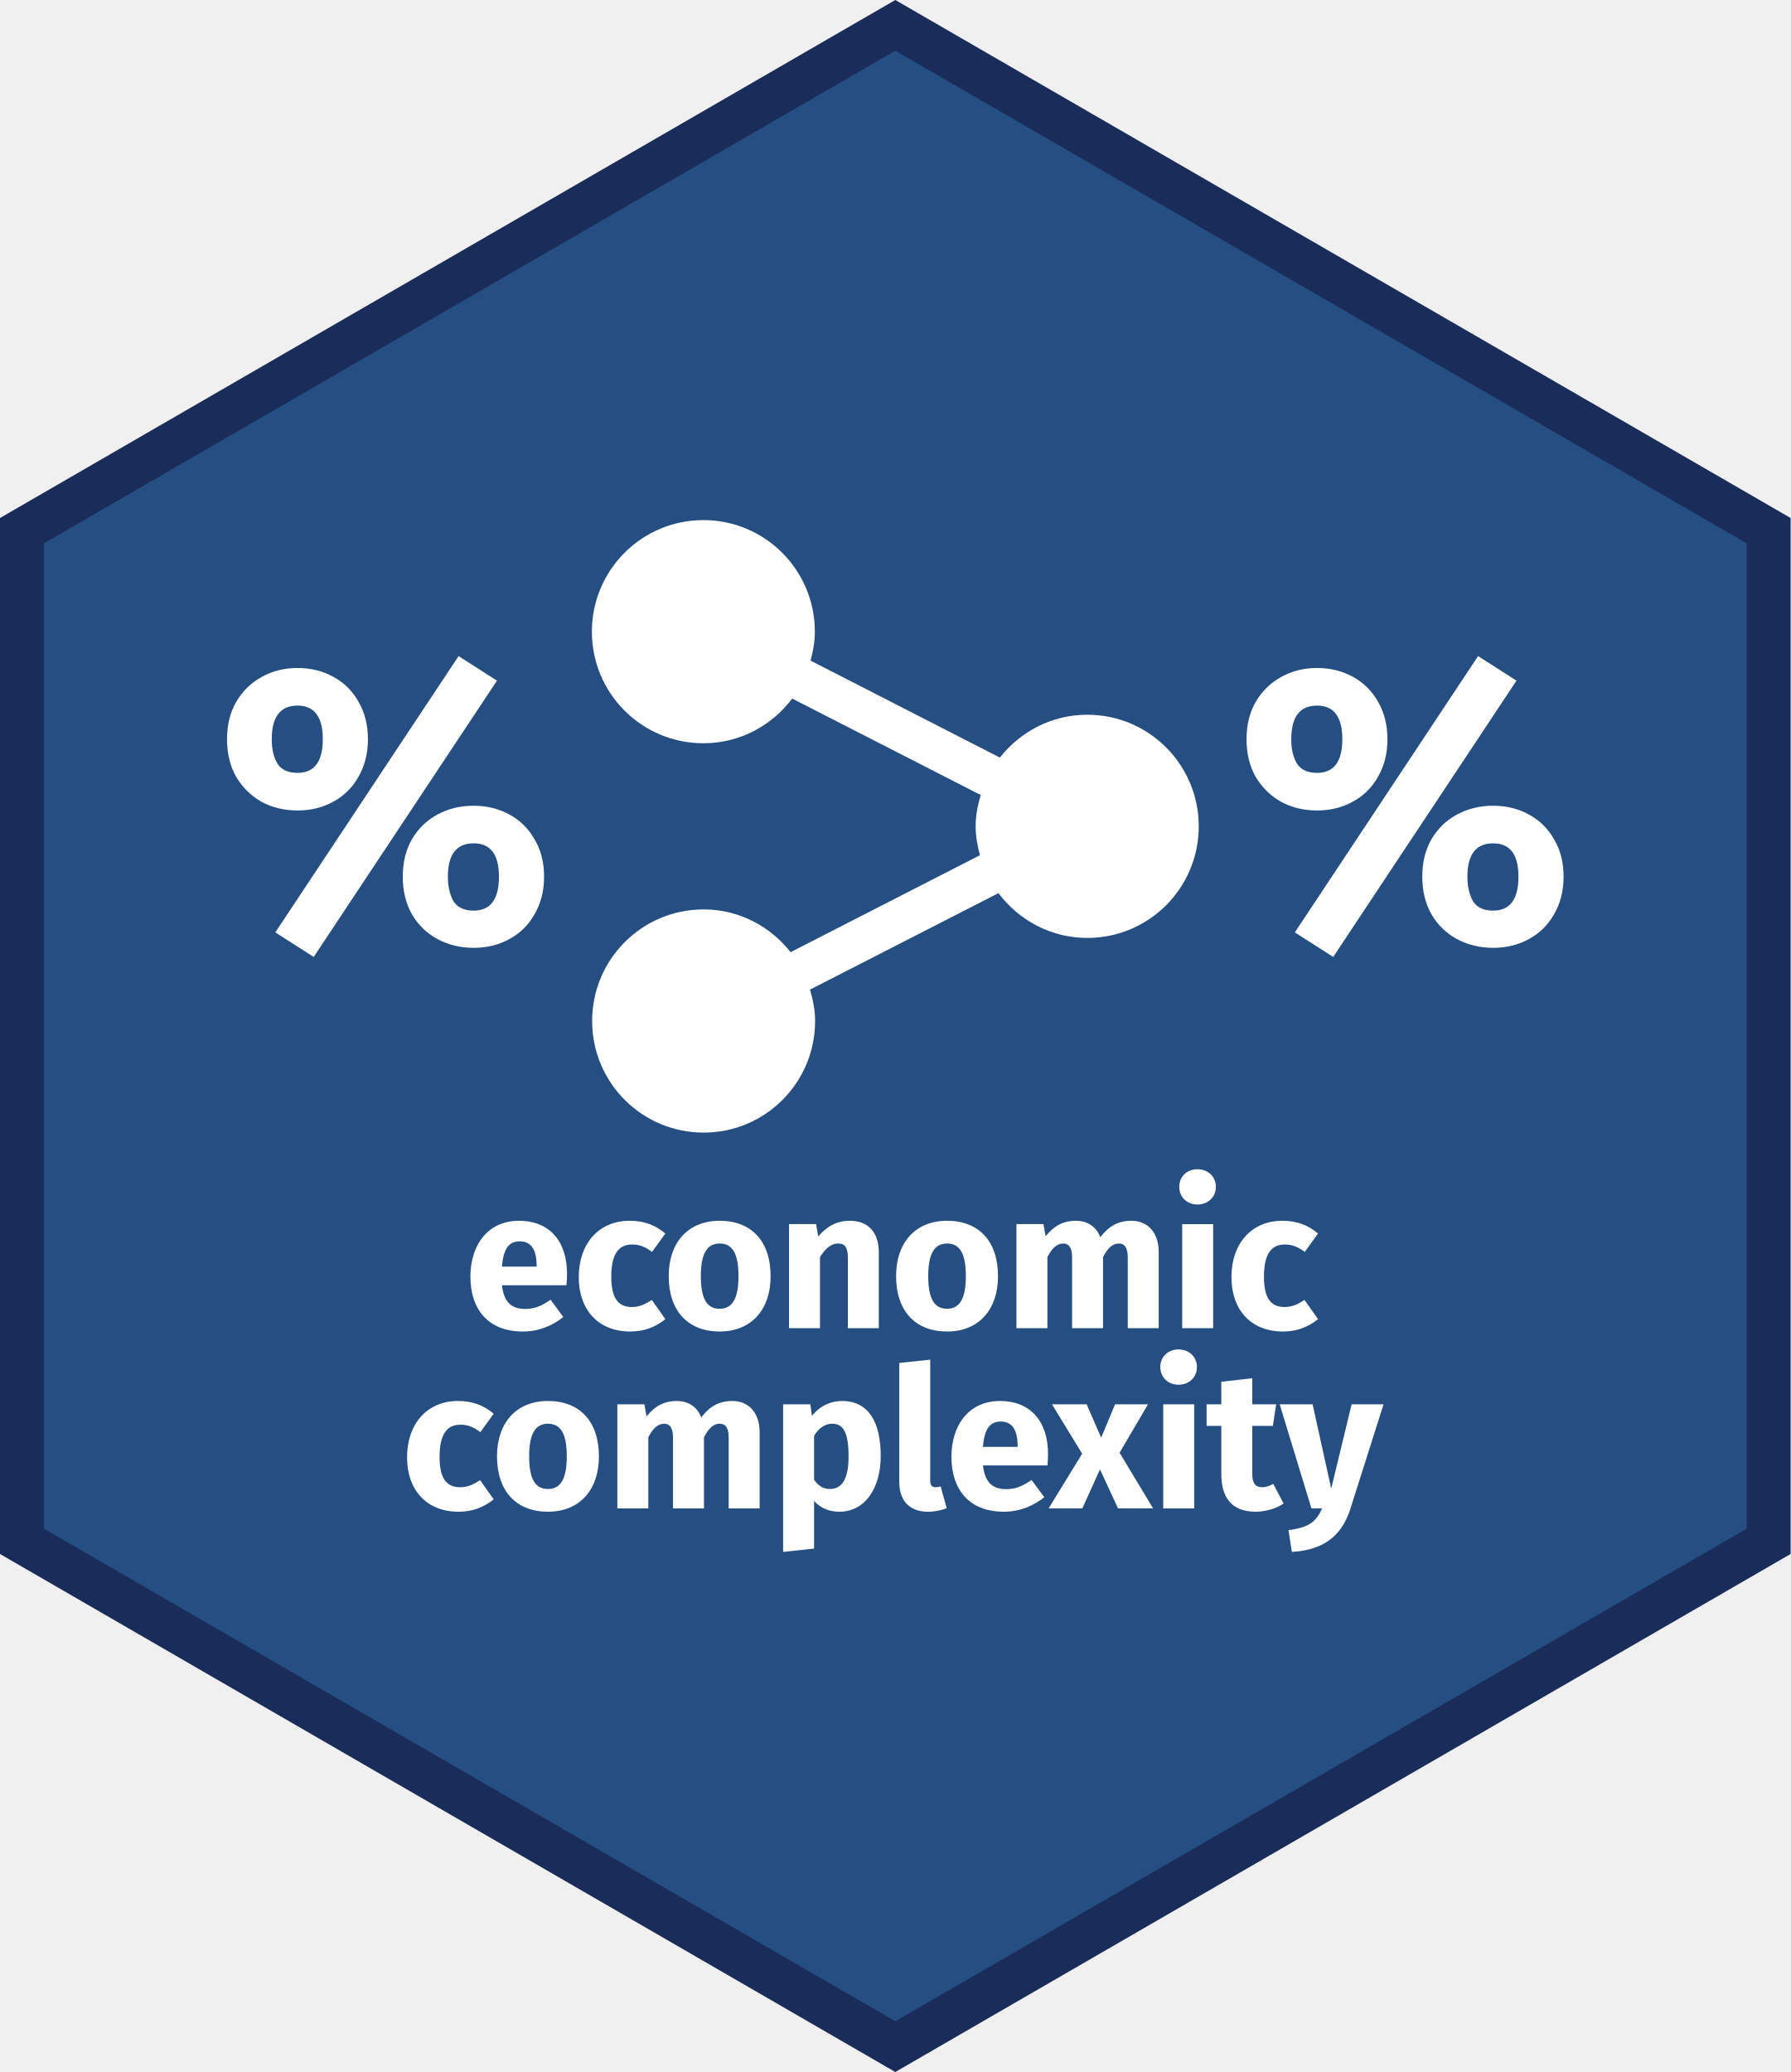
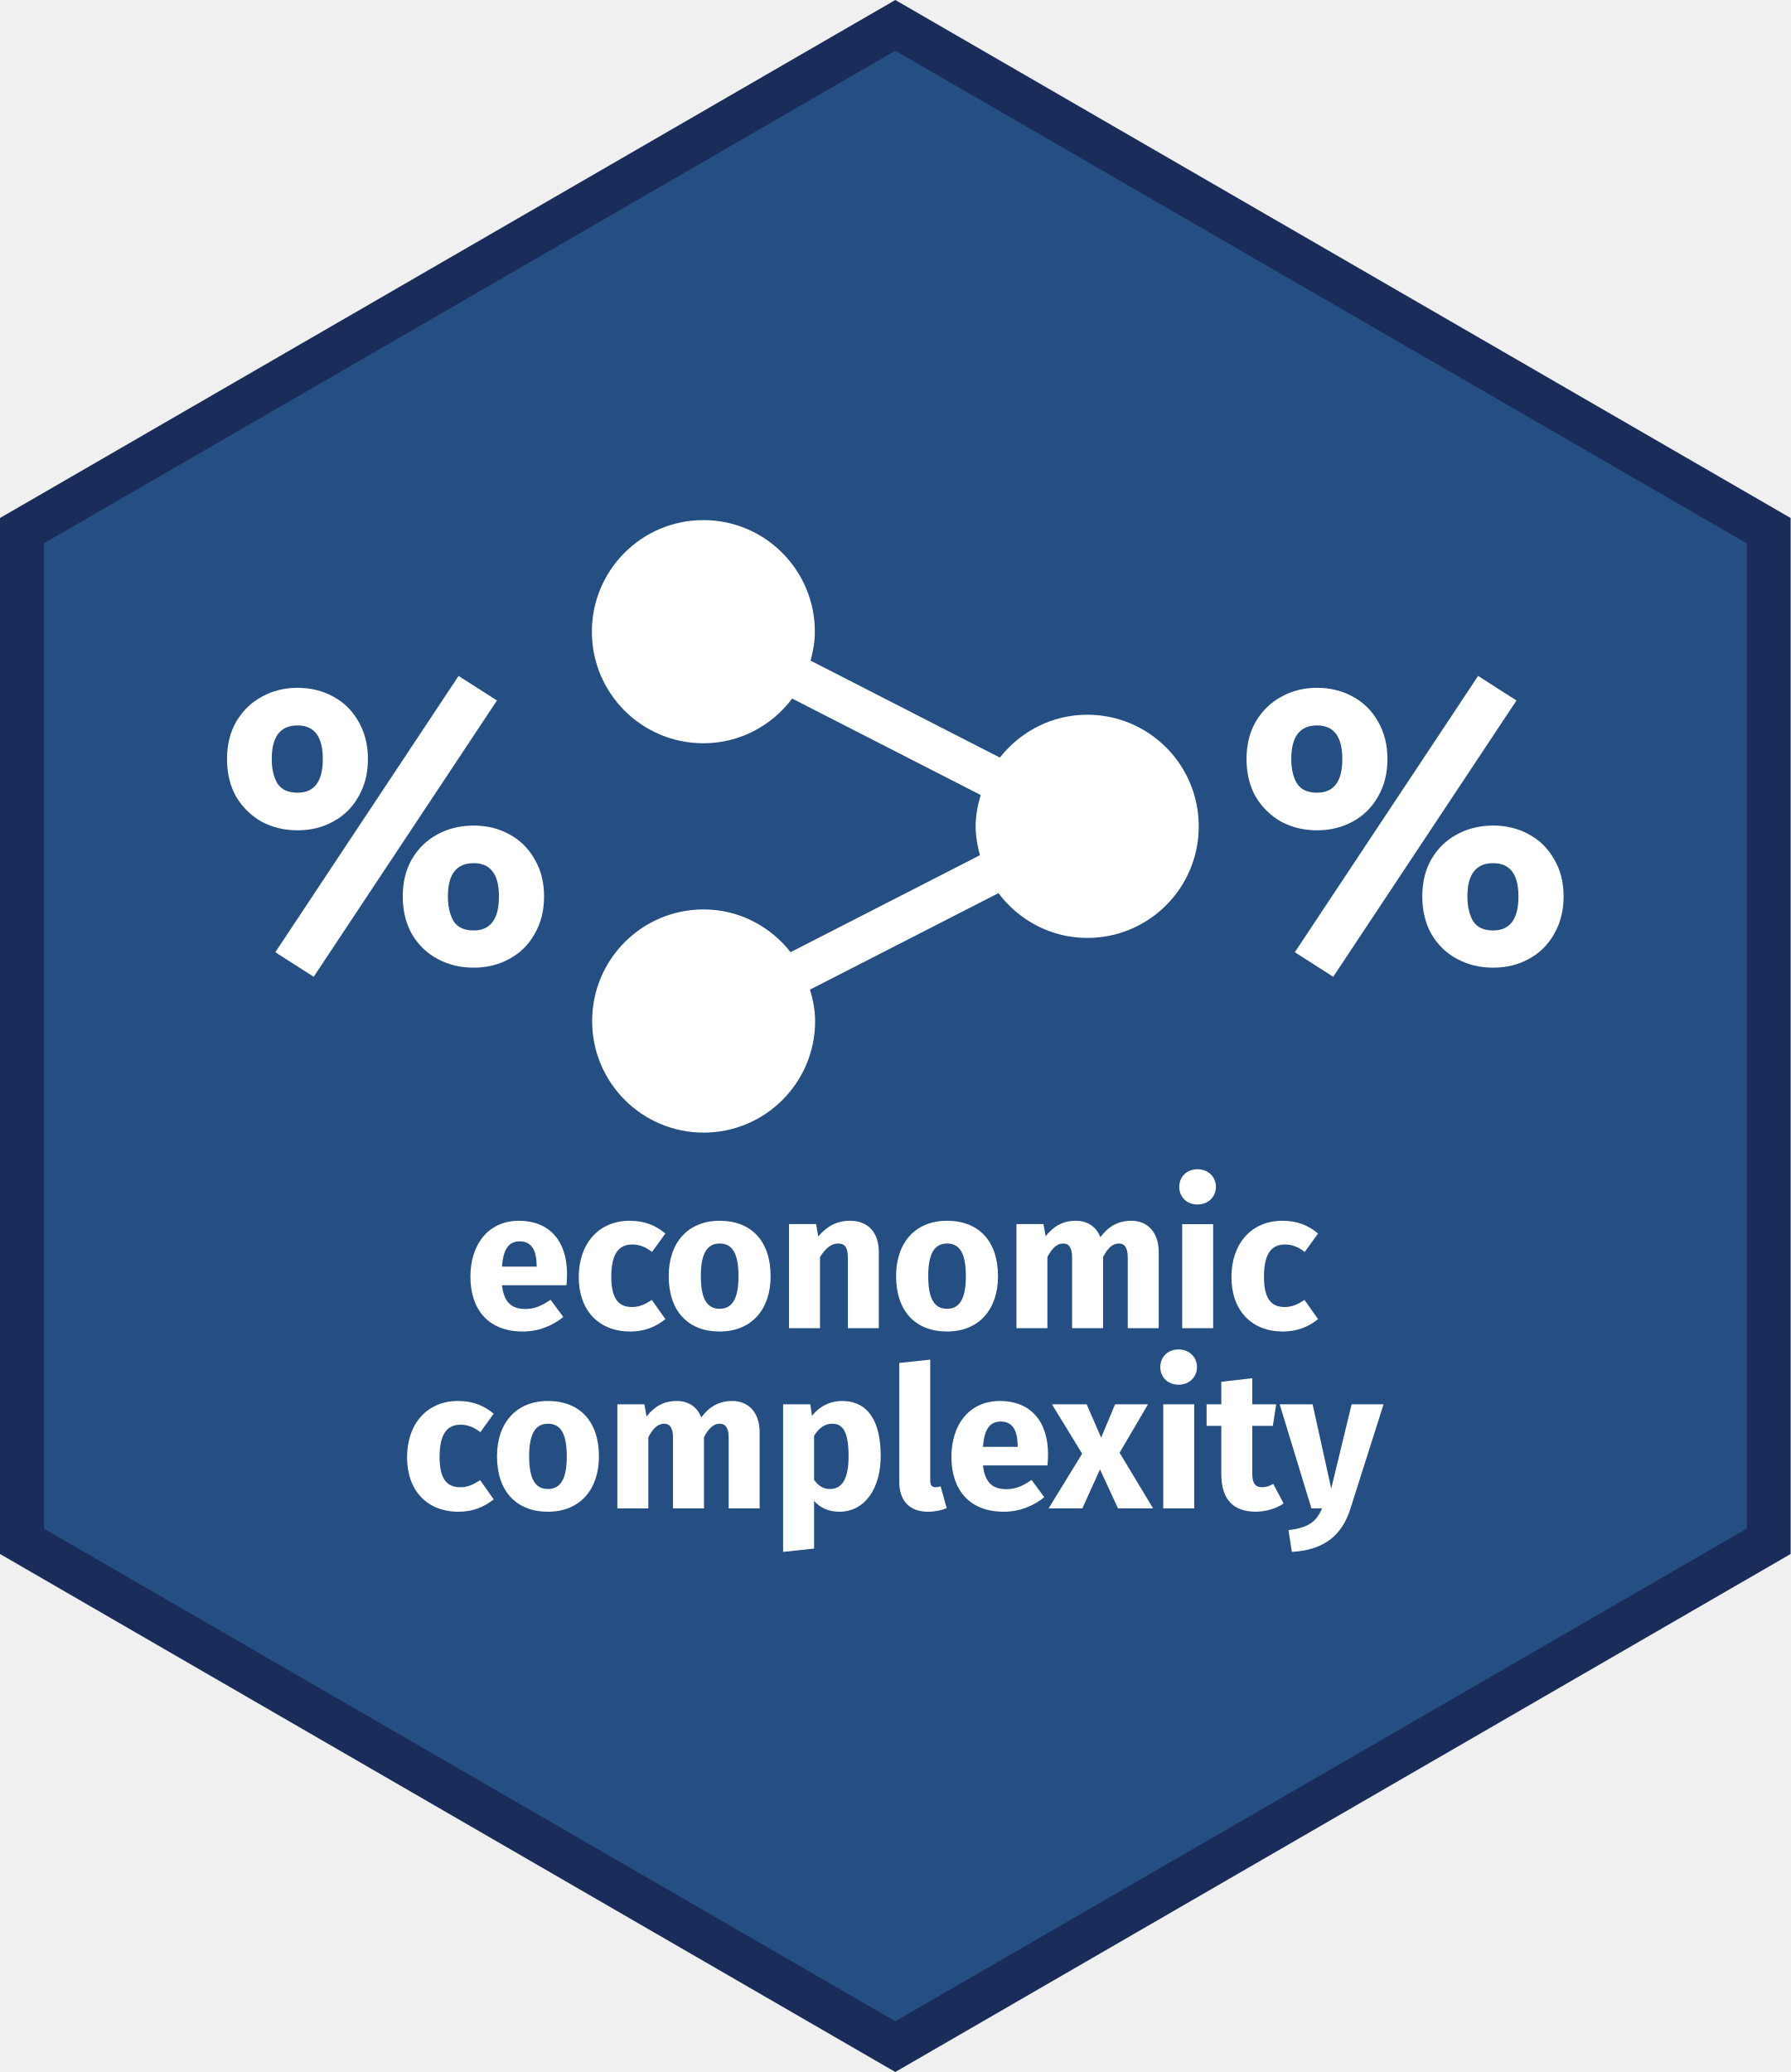
<svg xmlns="http://www.w3.org/2000/svg" xmlns:xlink="http://www.w3.org/1999/xlink" version="1.0" width="166.033" height="192.12" id="svg2811">
  <defs id="defs2813">
    <clipPath id="clp12">
      <path d="m 45.315,71.927 h 12.92 v 15.867 h -12.92 z" id="path184" />
    </clipPath>
    <clipPath id="clp21">
      <path d="m 123.91,72.178 h 26.23 v 15.294 h -26.23 z" id="path592" />
    </clipPath>
    <clipPath id="clp9">
      <path d="m 413.96,49.857 h 31.76 v 8.719 h -31.76 z" id="path100" />
    </clipPath>
    <clipPath id="clp12-5">
      <path id="path184-6" d="m 45.315,71.927 h 12.92 v 15.867 h -12.92 z" />
    </clipPath>
    <clipPath id="clp21-2">
      <path id="path592-9" d="m 123.91,72.178 h 26.23 v 15.294 h -26.23 z" />
    </clipPath>
    <clipPath id="clp9-1">
      <path id="path100-2" d="m 413.96,49.857 h 31.76 v 8.719 h -31.76 z" />
    </clipPath>
    <linearGradient xlink:href="#0-7" gradientUnits="userSpaceOnUse" y2="545.15" x2="0" y1="518.08" id="0">
      <stop id="stop7" stop-color="#faf7f7" />
      <stop id="stop9" stop-color="#d4d4d4" offset="1" />
    </linearGradient>
    <linearGradient gradientUnits="userSpaceOnUse" y2="518.08" x2="402.47" y1="545.15" x1="403.44" id="1">
      <stop id="stop12" stop-color="#d3d3d3" />
      <stop id="stop14" stop-color="#fcf9f9" offset="1" />
    </linearGradient>
    <linearGradient y2="155.59" x2="20.03" y1="261.26" x1="18.6" gradientUnits="userSpaceOnUse" id="0-7" gradientTransform="matrix(0.43355,0,0,0.43481,-57.01832,-61.89369)">
      <stop id="stop11" stop-color="#2a2c2f" />
      <stop id="stop13" stop-color="#424649" offset="1" />
    </linearGradient>
  </defs>
  <g transform="translate(1996.689,-3007.756)" id="layer1">
    <g transform="translate(19.48863,19.49672)" id="g25472">
      <g id="g4353" transform="matrix(0.6757377,0,0,0.6757377,374.4507,977.3331)">
        <g transform="translate(80.54261)" id="g4347">
          <g id="g79" transform="translate(8.010943,4.595812)">
            <path transform="matrix(0,0.08149567,-0.08132553,0,-3520.139,3565.857)" d="m -4700.408,1269.113 -1701.611,-10e-5 -850.805,-1473.638 850.806,-1473.638 1701.611,10e-5 850.805,1473.638 z" id="path4524" style="fill:#254f82;fill-opacity:1;stroke:#1a2c5a;stroke-width:73.993;stroke-miterlimit:4;stroke-dasharray:none;stroke-opacity:1" />
          </g>
          <g id="g1156" transform="matrix(0.9546507,0,0,0.9546507,-158.5182,145.7601)" style="fill:#ffffff;fill-opacity:1">
            <g id="g1247" style="fill:#ffffff;fill-opacity:1">
              <g id="g4747" transform="translate(3.536427,1.010789)">
                <g id="g98" transform="translate(12.53802,-16.68165)">
                  <g id="text860" style="font-style:normal;font-weight:normal;font-size:35.517px;line-height:0.9;font-family:sans-serif;letter-spacing:0px;word-spacing:0px;fill:#ffffff;fill-opacity:1;stroke:none;stroke-width:21.388px;stroke-linecap:butt;stroke-linejoin:miter;stroke-opacity:1" aria-label="economic complexity" transform="matrix(0.7932095,0,0,0.7932095,-738.9095,662.4143)">
                    <path id="path1184" style="font-style:normal;font-variant:normal;font-weight:bold;font-stretch:normal;font-family:'Fira Sans';-inkscape-font-specification:'Fira Sans Bold';text-align:center;text-anchor:middle;fill:#ffffff;fill-opacity:1;stroke-width:21.388px" d="m -3554.981,3152.97 c 0,-6.109 -3.303,-9.661 -8.702,-9.661 -5.718,0 -8.808,4.475 -8.808,10.122 0,5.896 3.196,9.945 9.483,9.945 3.054,0 5.47,-1.137 7.352,-2.628 l -2.309,-3.126 c -1.634,1.137 -2.983,1.669 -4.511,1.669 -2.309,0 -3.907,-0.923 -4.298,-4.298 h 11.685 c 0.071,-0.568 0.106,-1.421 0.106,-2.024 z m -5.505,-1.35 h -6.286 c 0.249,-3.374 1.35,-4.582 3.232,-4.582 2.237,0 3.019,1.776 3.054,4.333 z" />
                    <path id="path1186" style="font-style:normal;font-variant:normal;font-weight:bold;font-stretch:normal;font-family:'Fira Sans';-inkscape-font-specification:'Fira Sans Bold';text-align:center;text-anchor:middle;fill:#ffffff;fill-opacity:1;stroke-width:21.388px" d="m -3543.625,3143.309 c -5.647,0 -9.234,4.191 -9.234,10.193 0,5.967 3.552,9.874 9.341,9.874 2.593,0 4.617,-0.852 6.357,-2.238 l -2.451,-3.481 c -1.35,0.852 -2.273,1.279 -3.623,1.279 -2.237,0 -3.729,-1.279 -3.729,-5.47 0,-4.226 1.385,-5.86 3.8,-5.86 1.279,0 2.38,0.426 3.587,1.35 l 2.415,-3.339 c -1.811,-1.527 -3.836,-2.309 -6.464,-2.309 z" />
                    <path id="path1188" style="font-style:normal;font-variant:normal;font-weight:bold;font-stretch:normal;font-family:'Fira Sans';-inkscape-font-specification:'Fira Sans Bold';text-align:center;text-anchor:middle;fill:#ffffff;fill-opacity:1;stroke-width:21.388px" d="m -3527.324,3143.309 c -5.754,0 -9.234,3.978 -9.234,10.016 0,6.357 3.516,10.051 9.234,10.051 5.754,0 9.234,-3.978 9.234,-10.016 0,-6.357 -3.481,-10.051 -9.234,-10.051 z m 0,4.12 c 2.273,0 3.41,1.74 3.41,5.931 0,4.084 -1.137,5.896 -3.41,5.896 -2.273,0 -3.41,-1.74 -3.41,-5.931 0,-4.085 1.137,-5.896 3.41,-5.896 z" />
                    <path id="path1190" style="font-style:normal;font-variant:normal;font-weight:bold;font-stretch:normal;font-family:'Fira Sans';-inkscape-font-specification:'Fira Sans Bold';text-align:center;text-anchor:middle;fill:#ffffff;fill-opacity:1;stroke-width:21.388px" d="m -3503.706,3143.309 c -2.344,0 -4.155,0.959 -5.754,2.841 l -0.391,-2.238 h -4.901 v 18.859 h 5.612 v -12.893 c 0.995,-1.563 2.024,-2.451 3.268,-2.451 1.101,0 1.776,0.533 1.776,2.522 v 12.822 h 5.612 v -13.78 c 0,-3.587 -1.953,-5.683 -5.221,-5.683 z" />
                    <path id="path1192" style="font-style:normal;font-variant:normal;font-weight:bold;font-stretch:normal;font-family:'Fira Sans';-inkscape-font-specification:'Fira Sans Bold';text-align:center;text-anchor:middle;fill:#ffffff;fill-opacity:1;stroke-width:21.388px" d="m -3486.119,3143.309 c -5.754,0 -9.234,3.978 -9.234,10.016 0,6.357 3.516,10.051 9.234,10.051 5.754,0 9.234,-3.978 9.234,-10.016 0,-6.357 -3.481,-10.051 -9.234,-10.051 z m 0,4.12 c 2.273,0 3.41,1.74 3.41,5.931 0,4.084 -1.137,5.896 -3.41,5.896 -2.273,0 -3.41,-1.74 -3.41,-5.931 0,-4.085 1.137,-5.896 3.41,-5.896 z" />
                    <path id="path1194" style="font-style:normal;font-variant:normal;font-weight:bold;font-stretch:normal;font-family:'Fira Sans';-inkscape-font-specification:'Fira Sans Bold';text-align:center;text-anchor:middle;fill:#ffffff;fill-opacity:1;stroke-width:21.388px" d="m -3452.698,3143.309 c -2.415,0 -4.155,0.995 -5.647,2.983 -0.71,-1.918 -2.344,-2.983 -4.44,-2.983 -2.309,0 -4.013,0.959 -5.47,2.806 l -0.391,-2.202 h -4.901 v 18.859 h 5.612 v -12.893 c 0.817,-1.563 1.705,-2.451 2.877,-2.451 0.852,0 1.598,0.533 1.598,2.522 v 12.822 h 5.612 v -12.893 c 0.817,-1.563 1.669,-2.451 2.877,-2.451 0.852,0 1.598,0.533 1.598,2.522 v 12.822 h 5.612 v -13.78 c 0,-3.587 -2.025,-5.683 -4.937,-5.683 z" />
                    <path id="path1196" style="font-style:normal;font-variant:normal;font-weight:bold;font-stretch:normal;font-family:'Fira Sans';-inkscape-font-specification:'Fira Sans Bold';text-align:center;text-anchor:middle;fill:#ffffff;fill-opacity:1;stroke-width:21.388px" d="m -3440.74,3133.969 c -1.953,0 -3.303,1.385 -3.303,3.196 0,1.811 1.35,3.196 3.303,3.196 1.954,0 3.339,-1.385 3.339,-3.196 0,-1.811 -1.385,-3.196 -3.339,-3.196 z m 2.841,9.945 h -5.612 v 18.859 h 5.612 z" />
                    <path id="path1198" style="font-style:normal;font-variant:normal;font-weight:bold;font-stretch:normal;font-family:'Fira Sans';-inkscape-font-specification:'Fira Sans Bold';text-align:center;text-anchor:middle;fill:#ffffff;fill-opacity:1;stroke-width:21.388px" d="m -3425.352,3143.309 c -5.647,0 -9.234,4.191 -9.234,10.193 0,5.967 3.552,9.874 9.341,9.874 2.593,0 4.617,-0.852 6.357,-2.238 l -2.451,-3.481 c -1.35,0.852 -2.273,1.279 -3.623,1.279 -2.237,0 -3.729,-1.279 -3.729,-5.47 0,-4.226 1.385,-5.86 3.8,-5.86 1.279,0 2.38,0.426 3.587,1.35 l 2.415,-3.339 c -1.811,-1.527 -3.836,-2.309 -6.464,-2.309 z" />
                    <path id="path1200" style="font-style:normal;font-variant:normal;font-weight:bold;font-stretch:normal;font-family:'Fira Sans';-inkscape-font-specification:'Fira Sans Bold';text-align:center;text-anchor:middle;fill:#ffffff;fill-opacity:1;stroke-width:21.388px" d="m -3574.737,3175.964 c -5.647,0 -9.234,4.191 -9.234,10.193 0,5.967 3.552,9.874 9.341,9.874 2.593,0 4.617,-0.852 6.357,-2.237 l -2.451,-3.481 c -1.35,0.852 -2.273,1.279 -3.623,1.279 -2.238,0 -3.729,-1.279 -3.729,-5.47 0,-4.226 1.385,-5.86 3.8,-5.86 1.279,0 2.38,0.426 3.587,1.35 l 2.415,-3.339 c -1.811,-1.527 -3.836,-2.308 -6.464,-2.308 z" />
                    <path id="path1202" style="font-style:normal;font-variant:normal;font-weight:bold;font-stretch:normal;font-family:'Fira Sans';-inkscape-font-specification:'Fira Sans Bold';text-align:center;text-anchor:middle;fill:#ffffff;fill-opacity:1;stroke-width:21.388px" d="m -3558.436,3175.964 c -5.754,0 -9.234,3.978 -9.234,10.016 0,6.357 3.516,10.051 9.234,10.051 5.754,0 9.234,-3.978 9.234,-10.016 0,-6.357 -3.481,-10.051 -9.234,-10.051 z m 0,4.12 c 2.273,0 3.41,1.74 3.41,5.931 0,4.084 -1.137,5.896 -3.41,5.896 -2.273,0 -3.41,-1.74 -3.41,-5.931 0,-4.084 1.137,-5.896 3.41,-5.896 z" />
                    <path id="path1204" style="font-style:normal;font-variant:normal;font-weight:bold;font-stretch:normal;font-family:'Fira Sans';-inkscape-font-specification:'Fira Sans Bold';text-align:center;text-anchor:middle;fill:#ffffff;fill-opacity:1;stroke-width:21.388px" d="m -3525.015,3175.964 c -2.415,0 -4.155,0.994 -5.647,2.983 -0.71,-1.918 -2.344,-2.983 -4.44,-2.983 -2.309,0 -4.013,0.959 -5.47,2.806 l -0.391,-2.202 h -4.901 v 18.859 h 5.612 v -12.893 c 0.817,-1.563 1.705,-2.451 2.877,-2.451 0.852,0 1.598,0.533 1.598,2.522 v 12.822 h 5.612 v -12.893 c 0.817,-1.563 1.669,-2.451 2.877,-2.451 0.852,0 1.598,0.533 1.598,2.522 v 12.822 h 5.612 v -13.78 c 0,-3.587 -2.025,-5.683 -4.937,-5.683 z" />
                    <path id="path1206" style="font-style:normal;font-variant:normal;font-weight:bold;font-stretch:normal;font-family:'Fira Sans';-inkscape-font-specification:'Fira Sans Bold';text-align:center;text-anchor:middle;fill:#ffffff;fill-opacity:1;stroke-width:21.388px" d="m -3505.171,3175.964 c -1.847,0 -3.871,0.746 -5.434,2.699 l -0.284,-2.095 h -4.937 v 26.744 l 5.612,-0.604 v -8.631 c 1.172,1.314 2.735,1.953 4.582,1.953 4.653,0 7.494,-4.262 7.494,-10.087 0,-6.109 -2.167,-9.98 -7.032,-9.98 z m -2.167,15.947 c -1.172,0 -2.095,-0.533 -2.877,-1.669 v -7.956 c 0.817,-1.385 1.953,-2.202 3.268,-2.202 1.847,0 2.983,1.243 2.983,5.931 0,4.226 -1.279,5.896 -3.374,5.896 z" />
                    <path id="path1208" style="font-style:normal;font-variant:normal;font-weight:bold;font-stretch:normal;font-family:'Fira Sans';-inkscape-font-specification:'Fira Sans Bold';text-align:center;text-anchor:middle;fill:#ffffff;fill-opacity:1;stroke-width:21.388px" d="m -3489.592,3196.031 c 1.35,0 2.557,-0.284 3.41,-0.639 l -1.101,-3.978 c -0.249,0.107 -0.533,0.178 -0.923,0.178 -0.675,0 -0.959,-0.391 -0.959,-1.172 v -21.949 l -5.612,0.604 v 21.559 c 0,3.445 1.918,5.399 5.186,5.399 z" />
                    <path id="path1210" style="font-style:normal;font-variant:normal;font-weight:bold;font-stretch:normal;font-family:'Fira Sans';-inkscape-font-specification:'Fira Sans Bold';text-align:center;text-anchor:middle;fill:#ffffff;fill-opacity:1;stroke-width:21.388px" d="m -3467.82,3185.624 c 0,-6.109 -3.303,-9.661 -8.702,-9.661 -5.718,0 -8.808,4.475 -8.808,10.122 0,5.896 3.196,9.945 9.483,9.945 3.054,0 5.47,-1.137 7.352,-2.628 l -2.309,-3.126 c -1.634,1.137 -2.983,1.669 -4.511,1.669 -2.309,0 -3.907,-0.923 -4.298,-4.298 h 11.685 c 0.071,-0.568 0.106,-1.421 0.106,-2.025 z m -5.505,-1.35 h -6.286 c 0.249,-3.374 1.35,-4.582 3.232,-4.582 2.237,0 3.019,1.776 3.054,4.333 z" />
                    <path id="path1212" style="font-style:normal;font-variant:normal;font-weight:bold;font-stretch:normal;font-family:'Fira Sans';-inkscape-font-specification:'Fira Sans Bold';text-align:center;text-anchor:middle;fill:#ffffff;fill-opacity:1;stroke-width:21.388px" d="m -3454.854,3185.34 5.15,-8.773 h -5.967 l -2.522,6.038 -2.628,-6.038 h -6.286 l 5.47,8.95 -6.073,9.909 h 6.109 l 3.196,-7.068 3.268,7.068 h 6.357 z" />
                    <path id="path1214" style="font-style:normal;font-variant:normal;font-weight:bold;font-stretch:normal;font-family:'Fira Sans';-inkscape-font-specification:'Fira Sans Bold';text-align:center;text-anchor:middle;fill:#ffffff;fill-opacity:1;stroke-width:21.388px" d="m -3444.173,3166.623 c -1.953,0 -3.303,1.385 -3.303,3.196 0,1.811 1.35,3.196 3.303,3.196 1.953,0 3.339,-1.385 3.339,-3.196 0,-1.811 -1.385,-3.196 -3.339,-3.196 z m 2.841,9.945 h -5.612 v 18.859 h 5.612 z" />
                    <path id="path1216" style="font-style:normal;font-variant:normal;font-weight:bold;font-stretch:normal;font-family:'Fira Sans';-inkscape-font-specification:'Fira Sans Bold';text-align:center;text-anchor:middle;fill:#ffffff;fill-opacity:1;stroke-width:21.388px" d="m -3427.01,3190.987 c -0.746,0.426 -1.385,0.604 -2.024,0.604 -1.172,0 -1.776,-0.639 -1.776,-2.451 v -8.666 h 3.729 l 0.604,-3.907 h -4.333 v -4.724 l -5.612,0.639 v 4.084 h -2.664 v 3.907 h 2.664 v 8.737 c 0,4.44 2.025,6.784 6.18,6.819 1.705,0 3.694,-0.497 5.114,-1.492 z" />
                    <path id="path1218" style="font-style:normal;font-variant:normal;font-weight:bold;font-stretch:normal;font-family:'Fira Sans';-inkscape-font-specification:'Fira Sans Bold';text-align:center;text-anchor:middle;fill:#ffffff;fill-opacity:1;stroke-width:21.388px" d="m -3407.019,3176.567 h -5.789 l -3.694,15.272 -3.374,-15.272 h -5.967 l 5.754,18.859 h 1.918 c -1.03,2.415 -2.38,3.481 -6.073,3.942 l 0.604,3.942 c 5.931,-0.32 9.128,-3.09 10.62,-7.849 z" />
                  </g>
                  <g transform="matrix(0.9175475,0,0,0.9175475,-297.4577,259.1518)" id="g71">
                    <g style="fill:#ffffff;fill-opacity:1" id="g4234" transform="matrix(-1.40222,0,0,1.40222,-3689.605,3056.943)">
                      <path style="fill:#ffffff;fill-opacity:1;stroke:none;stroke-width:2.851;stroke-opacity:0.8" id="path18-3" d="m -111.703,36.469 c -3.96,0 -7.451,1.89 -9.719,4.777 l -21.154,-10.831 c 0.276,-1.036 0.479,-2.102 0.479,-3.225 0,-1.224 -0.237,-2.376 -0.566,-3.499 l 21.062,-10.778 c 2.268,3.022 5.851,4.994 9.917,4.994 6.89,0 12.46,-5.577 12.46,-12.465 0,-6.883 -5.575,-12.465 -12.46,-12.465 -6.876,0 -12.451,5.582 -12.451,12.465 0,1.128 0.198,2.198 0.479,3.234 l -21.149,10.831 c -2.282,-2.892 -5.783,-4.787 -9.767,-4.787 -6.88,0 -12.451,5.582 -12.451,12.47 0,6.888 5.57,12.465 12.451,12.465 4.071,0 7.649,-1.981 9.927,-5.003 l 21.052,10.778 c -0.329,1.118 -0.571,2.28 -0.571,3.509 0,6.888 5.58,12.465 12.451,12.465 6.89,0 12.46,-5.582 12.46,-12.465 0,-6.893 -5.575,-12.47 -12.46,-12.47" />
                    </g>
-                     <g aria-label="%" style="font-style:normal;font-weight:normal;font-size:62.007px;line-height:1.25;font-family:sans-serif;letter-spacing:0px;word-spacing:0px;fill:#000000;fill-opacity:1;stroke:none;stroke-width:1.55" id="text4751">
-                       <path d="m -3571.353,3068.401 6.015,3.844 -28.709,43.281 -6.015,-3.844 z m -25.237,1.86 q 3.1,0 5.581,1.364 2.542,1.364 3.968,3.906 1.488,2.542 1.488,5.891 0,3.348 -1.488,5.891 -1.426,2.542 -3.968,3.906 -2.48,1.364 -5.581,1.364 -3.1,0 -5.643,-1.364 -2.48,-1.426 -3.968,-3.906 -1.426,-2.542 -1.426,-5.891 0,-3.348 1.426,-5.829 1.488,-2.542 3.968,-3.906 2.542,-1.426 5.643,-1.426 z m 0,5.891 q -4.03,0 -4.03,5.271 0,2.294 0.868,3.782 0.93,1.488 3.162,1.488 3.968,0 3.968,-5.271 0,-5.271 -3.968,-5.271 z m 27.593,15.688 q 3.1,0 5.581,1.364 2.542,1.364 3.968,3.906 1.488,2.48 1.488,5.829 0,3.348 -1.488,5.891 -1.426,2.542 -3.968,3.906 -2.48,1.364 -5.581,1.364 -3.1,0 -5.643,-1.364 -2.542,-1.364 -4.03,-3.906 -1.426,-2.542 -1.426,-5.891 0,-3.348 1.426,-5.829 1.488,-2.542 4.03,-3.906 2.542,-1.364 5.643,-1.364 z m 0,5.891 q -4.03,0 -4.03,5.208 0,2.294 0.868,3.844 0.93,1.488 3.162,1.488 3.968,0 3.968,-5.333 0,-5.208 -3.968,-5.208 z" style="font-style:normal;font-variant:normal;font-weight:bold;font-stretch:normal;font-family:'Fira Sans';-inkscape-font-specification:'Fira Sans Bold';fill:#ffffff;stroke-width:1.55" id="path61" />
-                       <path id="path64" style="font-style:normal;font-variant:normal;font-weight:bold;font-stretch:normal;font-family:'Fira Sans';-inkscape-font-specification:'Fira Sans Bold';fill:#ffffff;stroke-width:1.55" d="m -3411.642,3068.401 6.015,3.844 -28.709,43.281 -6.015,-3.844 z m -25.237,1.86 q 3.1,0 5.581,1.364 2.542,1.364 3.968,3.906 1.488,2.542 1.488,5.891 0,3.348 -1.488,5.891 -1.426,2.542 -3.968,3.906 -2.48,1.364 -5.581,1.364 -3.1,0 -5.643,-1.364 -2.48,-1.426 -3.968,-3.906 -1.426,-2.542 -1.426,-5.891 0,-3.348 1.426,-5.829 1.488,-2.542 3.968,-3.906 2.542,-1.426 5.643,-1.426 z m 0,5.891 q -4.03,0 -4.03,5.271 0,2.294 0.868,3.782 0.93,1.488 3.162,1.488 3.968,0 3.968,-5.271 0,-5.271 -3.968,-5.271 z m 27.593,15.688 q 3.1,0 5.581,1.364 2.542,1.364 3.968,3.906 1.488,2.48 1.488,5.829 0,3.348 -1.488,5.891 -1.426,2.542 -3.968,3.906 -2.48,1.364 -5.581,1.364 -3.1,0 -5.643,-1.364 -2.542,-1.364 -4.03,-3.906 -1.426,-2.542 -1.426,-5.891 0,-3.348 1.426,-5.829 1.488,-2.542 4.03,-3.906 2.542,-1.364 5.643,-1.364 z m 0,5.891 q -4.03,0 -4.03,5.208 0,2.294 0.868,3.844 0.93,1.488 3.162,1.488 3.968,0 3.968,-5.333 0,-5.208 -3.968,-5.208 z" />
-                     </g>
+                     <path id="path61" style="font-style:normal;font-variant:normal;font-weight:bold;font-stretch:normal;font-size:medium;line-height:1.25;font-family:'Fira Sans';-inkscape-font-specification:'Fira Sans Bold';letter-spacing:0px;word-spacing:0px;fill:#ffffff;fill-opacity:1;stroke:none;stroke-width:1.55" d="m -3571.353,3071.507 6.015,3.844 -28.709,43.281 -6.015,-3.844 z m -25.237,1.86 q 3.1,0 5.581,1.364 2.542,1.364 3.968,3.906 1.488,2.542 1.488,5.891 0,3.348 -1.488,5.891 -1.426,2.542 -3.968,3.906 -2.48,1.364 -5.581,1.364 -3.1,0 -5.643,-1.364 -2.48,-1.426 -3.968,-3.906 -1.426,-2.542 -1.426,-5.891 0,-3.348 1.426,-5.829 1.488,-2.542 3.968,-3.906 2.542,-1.426 5.643,-1.426 z m 0,5.891 q -4.03,0 -4.03,5.271 0,2.294 0.868,3.782 0.93,1.488 3.162,1.488 3.968,0 3.968,-5.271 0,-5.271 -3.968,-5.271 z m 27.593,15.688 q 3.1,0 5.581,1.364 2.542,1.364 3.968,3.906 1.488,2.48 1.488,5.829 0,3.348 -1.488,5.891 -1.426,2.542 -3.968,3.906 -2.48,1.364 -5.581,1.364 -3.1,0 -5.643,-1.364 -2.542,-1.364 -4.03,-3.906 -1.426,-2.542 -1.426,-5.891 0,-3.348 1.426,-5.829 1.488,-2.542 4.03,-3.906 2.542,-1.364 5.643,-1.364 z m 0,5.891 q -4.03,0 -4.03,5.208 0,2.294 0.868,3.844 0.93,1.488 3.162,1.488 3.968,0 3.968,-5.333 0,-5.208 -3.968,-5.208 z" />
+                     <path d="m -3411.642,3071.507 6.015,3.844 -28.709,43.281 -6.015,-3.844 z m -25.237,1.86 q 3.1,0 5.581,1.364 2.542,1.364 3.968,3.906 1.488,2.542 1.488,5.891 0,3.348 -1.488,5.891 -1.426,2.542 -3.968,3.906 -2.48,1.364 -5.581,1.364 -3.1,0 -5.643,-1.364 -2.48,-1.426 -3.968,-3.906 -1.426,-2.542 -1.426,-5.891 0,-3.348 1.426,-5.829 1.488,-2.542 3.968,-3.906 2.542,-1.426 5.643,-1.426 z m 0,5.891 q -4.03,0 -4.03,5.271 0,2.294 0.868,3.782 0.93,1.488 3.162,1.488 3.968,0 3.968,-5.271 0,-5.271 -3.968,-5.271 z m 27.593,15.688 q 3.1,0 5.581,1.364 2.542,1.364 3.968,3.906 1.488,2.48 1.488,5.829 0,3.348 -1.488,5.891 -1.426,2.542 -3.968,3.906 -2.48,1.364 -5.581,1.364 -3.1,0 -5.643,-1.364 -2.542,-1.364 -4.03,-3.906 -1.426,-2.542 -1.426,-5.891 0,-3.348 1.426,-5.829 1.488,-2.542 4.03,-3.906 2.542,-1.364 5.643,-1.364 z m 0,5.891 q -4.03,0 -4.03,5.208 0,2.294 0.868,3.844 0.93,1.488 3.162,1.488 3.968,0 3.968,-5.333 0,-5.208 -3.968,-5.208 z" style="font-style:normal;font-variant:normal;font-weight:bold;font-stretch:normal;font-size:medium;line-height:1.25;font-family:'Fira Sans';-inkscape-font-specification:'Fira Sans Bold';letter-spacing:0px;word-spacing:0px;fill:#ffffff;fill-opacity:1;stroke:none;stroke-width:1.55" id="path64" />
                  </g>
                </g>
              </g>
            </g>
          </g>
        </g>
      </g>
    </g>
  </g>
</svg>
